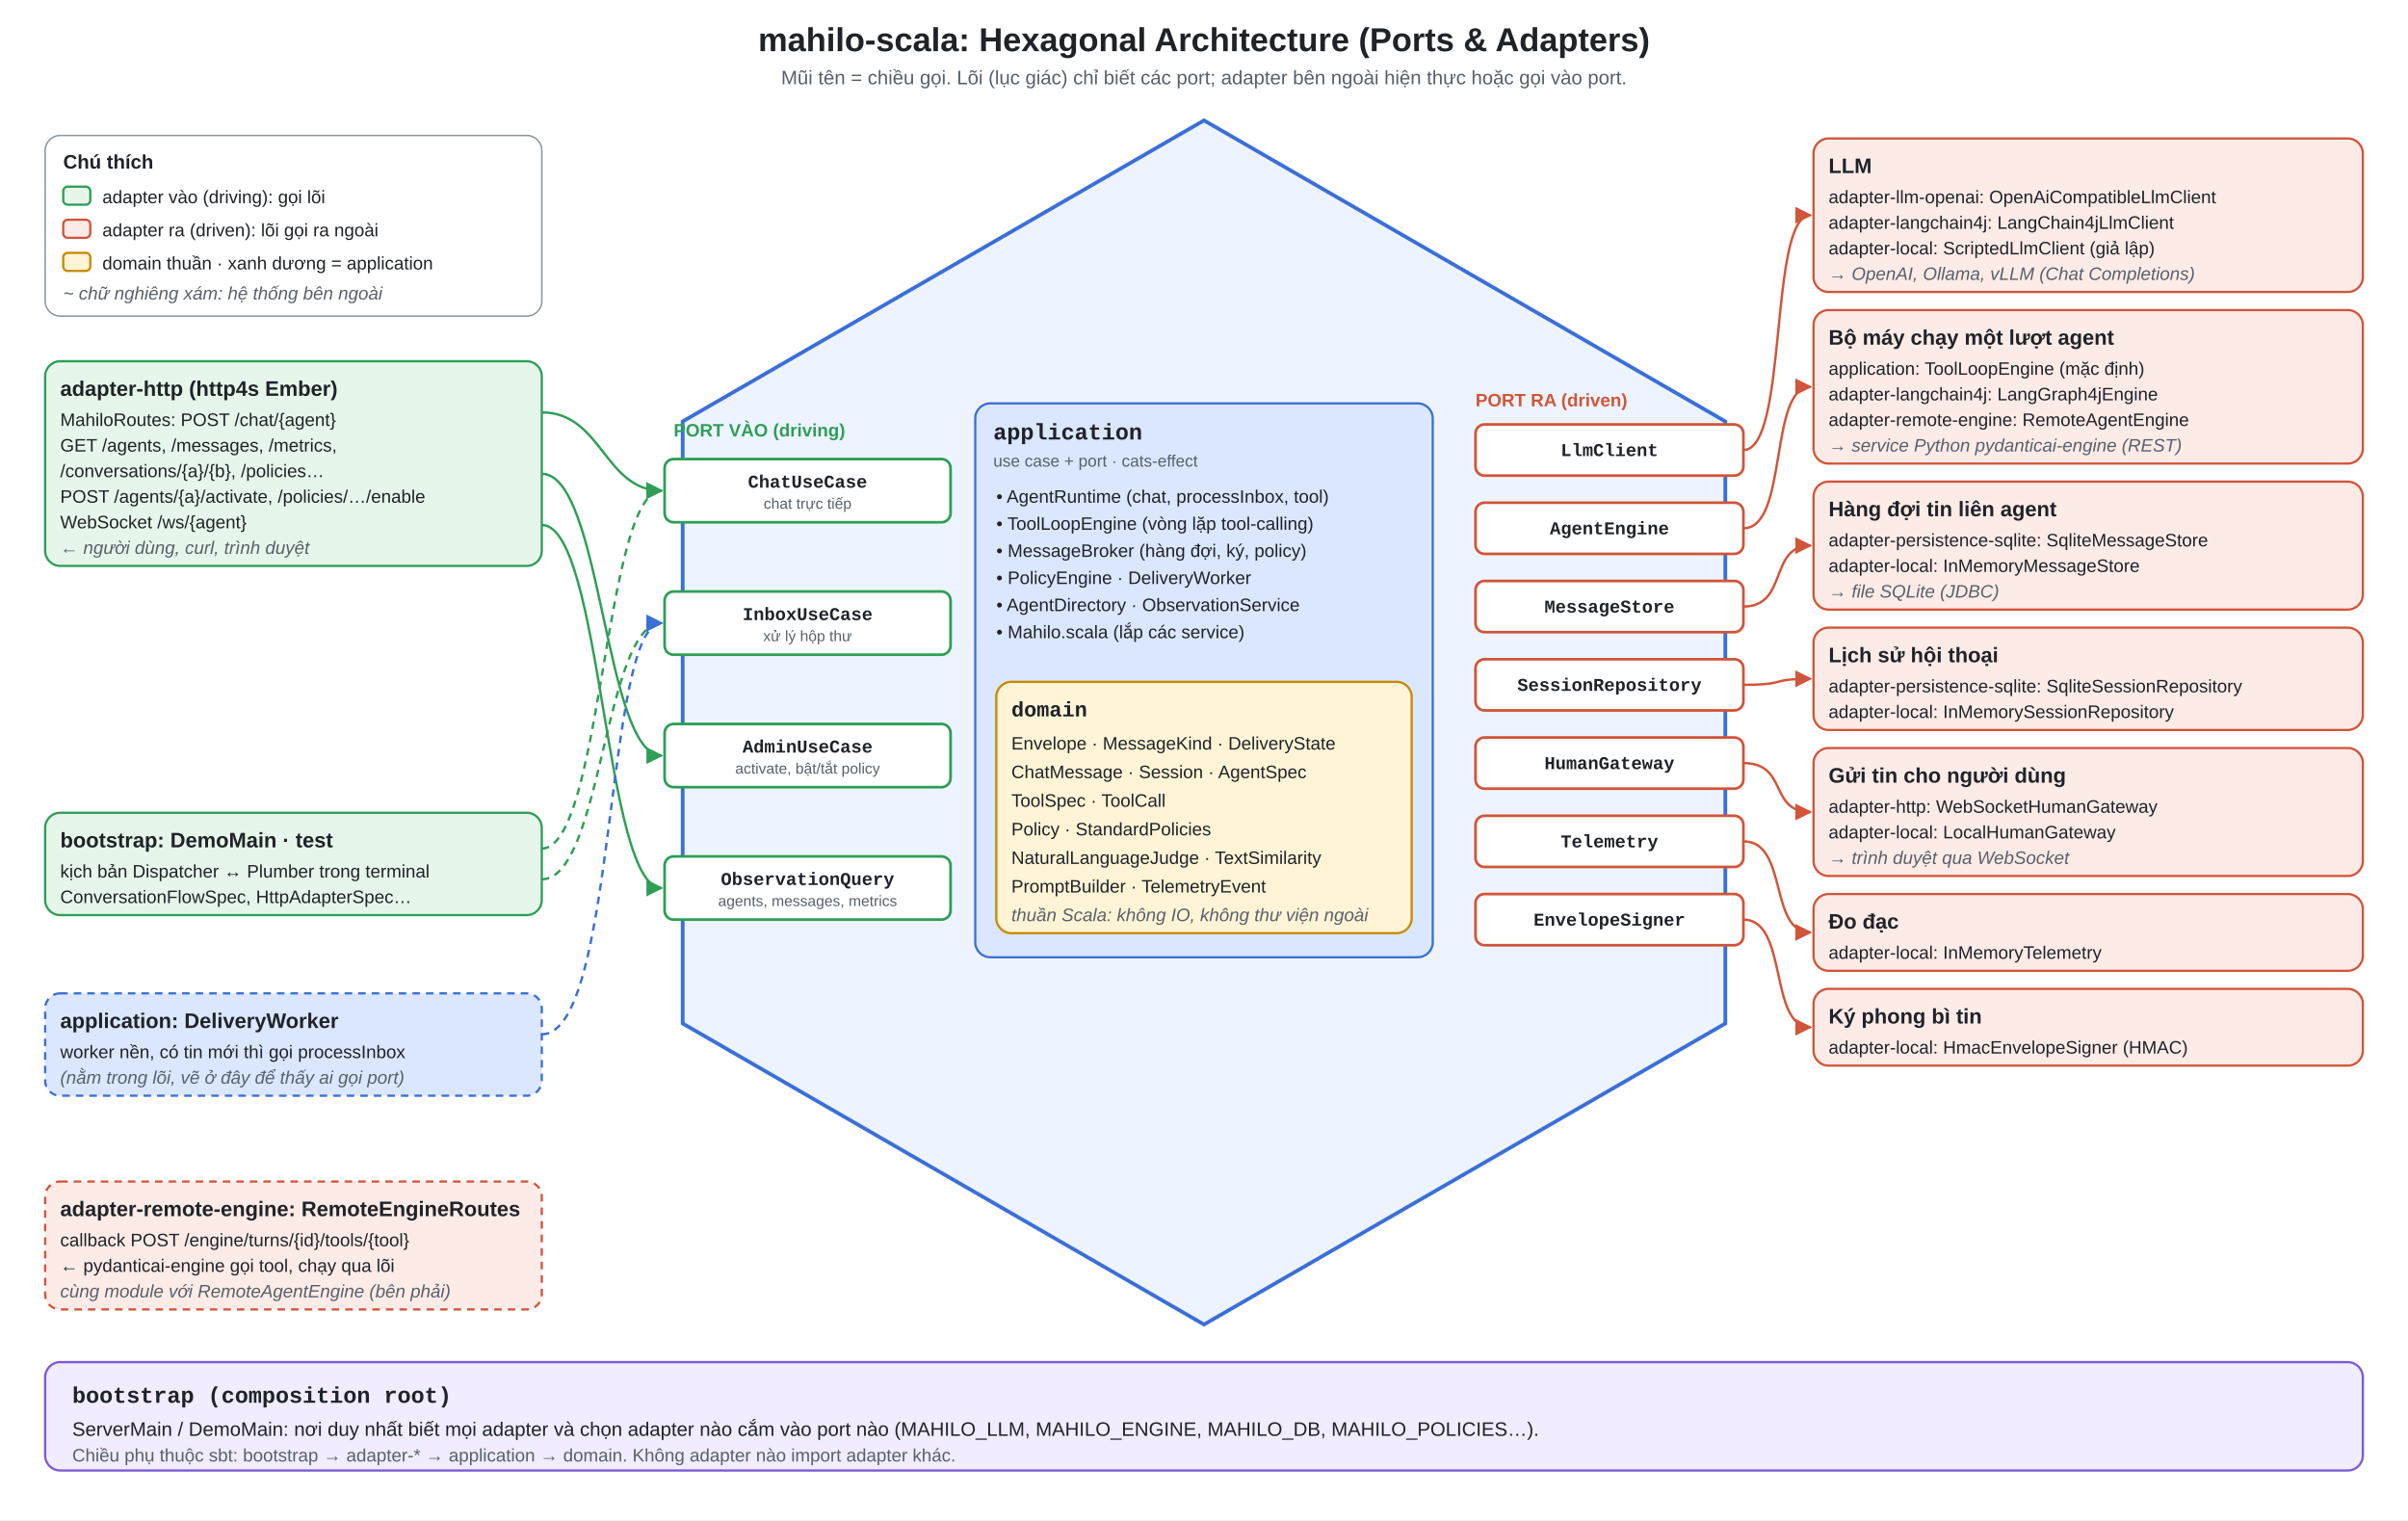
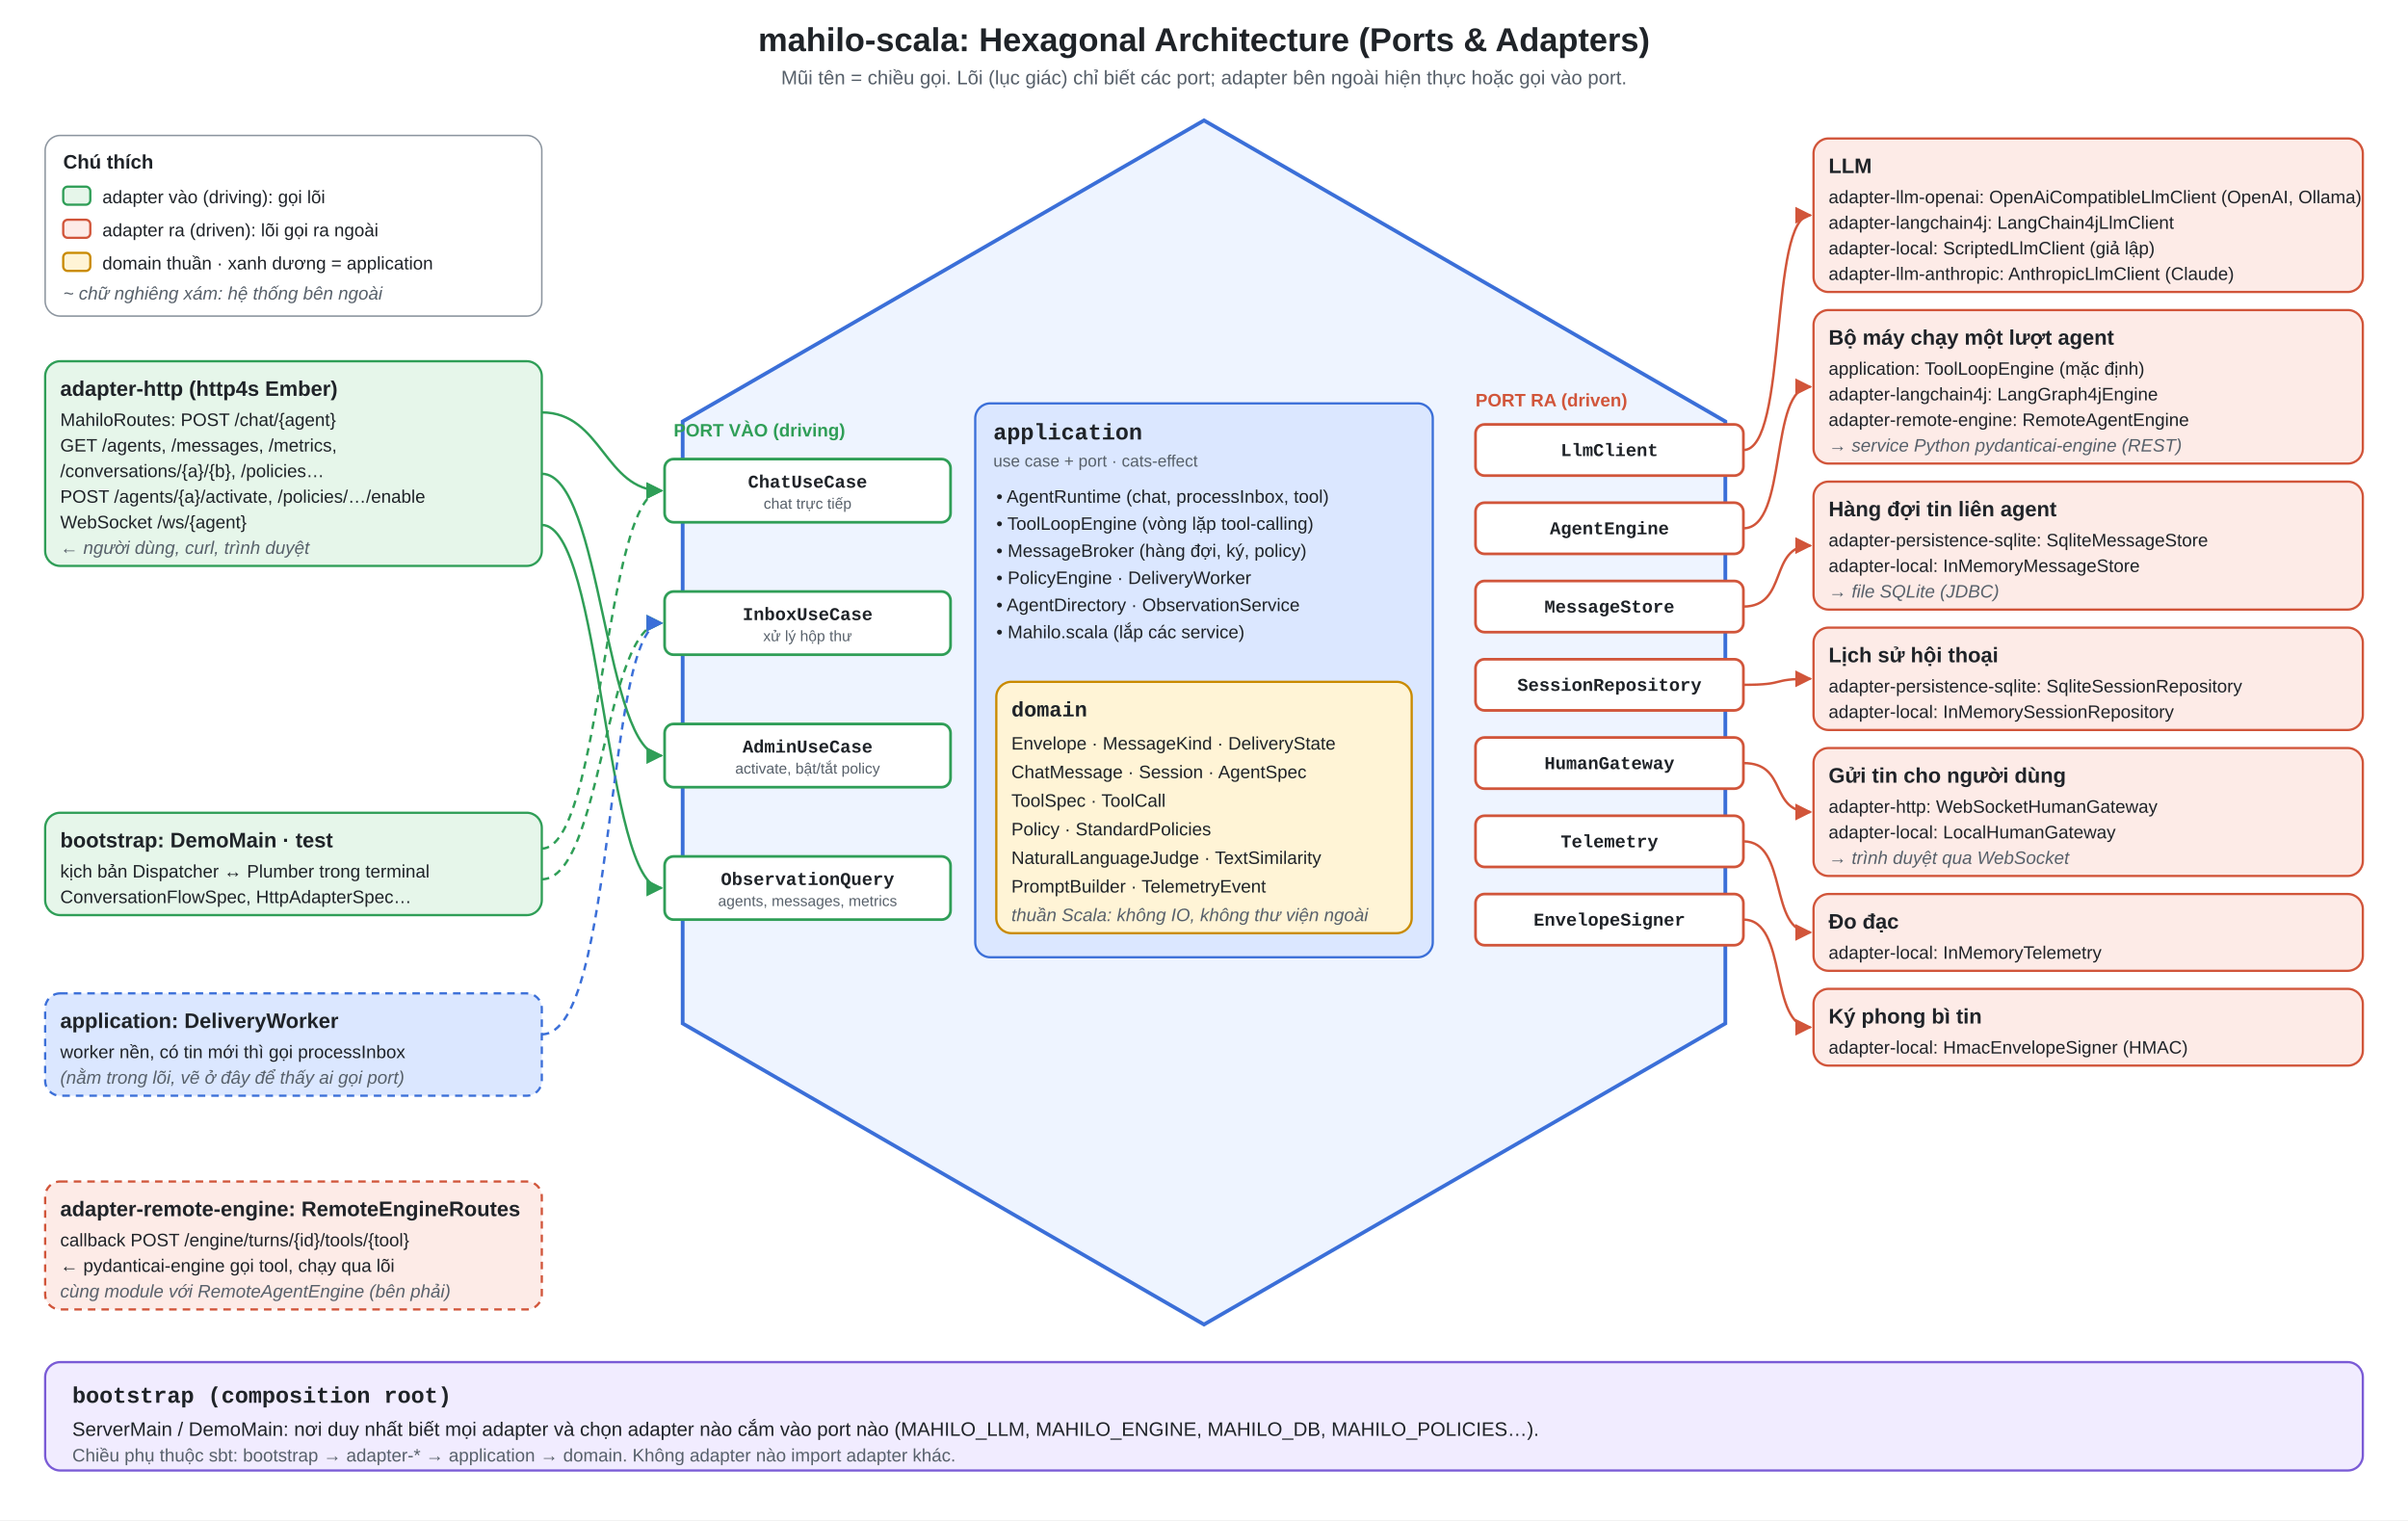
<svg xmlns="http://www.w3.org/2000/svg" width="1600" height="1010" viewBox="0 0 1600 1010">
  <defs>
    <marker id="ah-2f9e57" viewBox="0 0 10 10" refX="9" refY="5" markerWidth="7" markerHeight="7" orient="auto-start-reverse">
      <path d="M0,0 L10,5 L0,10 z" fill="#2f9e57" />
    </marker>
    <marker id="ah-3b6fd8" viewBox="0 0 10 10" refX="9" refY="5" markerWidth="7" markerHeight="7" orient="auto-start-reverse">
      <path d="M0,0 L10,5 L0,10 z" fill="#3b6fd8" />
    </marker>
    <marker id="ah-d1553a" viewBox="0 0 10 10" refX="9" refY="5" markerWidth="7" markerHeight="7" orient="auto-start-reverse">
      <path d="M0,0 L10,5 L0,10 z" fill="#d1553a" />
    </marker>
  </defs>
  <rect width="100%" height="100%" fill="#ffffff" />
  <text x="800.0" y="34.0" font-family="'Segoe UI', 'Helvetica Neue', Arial, 'Noto Sans', sans-serif" font-size="22" font-weight="bold" fill="#1f2328" text-anchor="middle">mahilo-scala: Hexagonal Architecture (Ports &amp; Adapters)</text>
  <text x="800.0" y="56.0" font-family="'Segoe UI', 'Helvetica Neue', Arial, 'Noto Sans', sans-serif" font-size="13" font-weight="normal" fill="#57606a" text-anchor="middle">Mũi tên = chiều gọi. Lõi (lục giác) chỉ biết các port; adapter bên ngoài hiện thực hoặc gọi vào port.</text>
  <polygon points="800.0,80.0 453.6,280.0 453.6,680.0 800.0,880.0 1146.4,680.0 1146.4,280.0" fill="#eef4ff" stroke="#3b6fd8" stroke-width="2.5" />
  <rect x="648.0" y="268.0" width="304.0" height="368.0" rx="10" fill="#dbe7ff" stroke="#3b6fd8" stroke-width="1.5" />
  <text x="660.0" y="292.0" font-family="'SFMono-Regular', Consolas, 'Liberation Mono', Menlo, monospace" font-size="15" font-weight="bold" fill="#1f2328" text-anchor="start">application</text>
  <text x="660.0" y="310.0" font-family="'Segoe UI', 'Helvetica Neue', Arial, 'Noto Sans', sans-serif" font-size="11" font-weight="normal" fill="#57606a" text-anchor="start">use case + port · cats-effect</text>
  <text x="662.0" y="334.0" font-family="'Segoe UI', 'Helvetica Neue', Arial, 'Noto Sans', sans-serif" font-size="12" font-weight="normal" fill="#1f2328" text-anchor="start">• AgentRuntime (chat, processInbox, tool)</text>
  <text x="662.0" y="352.0" font-family="'Segoe UI', 'Helvetica Neue', Arial, 'Noto Sans', sans-serif" font-size="12" font-weight="normal" fill="#1f2328" text-anchor="start">• ToolLoopEngine (vòng lặp tool-calling)</text>
  <text x="662.0" y="370.0" font-family="'Segoe UI', 'Helvetica Neue', Arial, 'Noto Sans', sans-serif" font-size="12" font-weight="normal" fill="#1f2328" text-anchor="start">• MessageBroker (hàng đợi, ký, policy)</text>
  <text x="662.0" y="388.0" font-family="'Segoe UI', 'Helvetica Neue', Arial, 'Noto Sans', sans-serif" font-size="12" font-weight="normal" fill="#1f2328" text-anchor="start">• PolicyEngine · DeliveryWorker</text>
  <text x="662.0" y="406.0" font-family="'Segoe UI', 'Helvetica Neue', Arial, 'Noto Sans', sans-serif" font-size="12" font-weight="normal" fill="#1f2328" text-anchor="start">• AgentDirectory · ObservationService</text>
  <text x="662.0" y="424.0" font-family="'Segoe UI', 'Helvetica Neue', Arial, 'Noto Sans', sans-serif" font-size="12" font-weight="normal" fill="#1f2328" text-anchor="start">• Mahilo.scala (lắp các service)</text>
  <rect x="662.0" y="453.0" width="276.0" height="167.0" rx="10" fill="#fff4d6" stroke="#c98a00" stroke-width="1.5" />
  <text x="672.0" y="476.0" font-family="'SFMono-Regular', Consolas, 'Liberation Mono', Menlo, monospace" font-size="14" font-weight="bold" fill="#1f2328" text-anchor="start">domain</text>
  <text x="672.0" y="498.0" font-family="'Segoe UI', 'Helvetica Neue', Arial, 'Noto Sans', sans-serif" font-size="12" font-weight="normal" fill="#1f2328" text-anchor="start">Envelope · MessageKind · DeliveryState</text>
  <text x="672.0" y="517.0" font-family="'Segoe UI', 'Helvetica Neue', Arial, 'Noto Sans', sans-serif" font-size="12" font-weight="normal" fill="#1f2328" text-anchor="start">ChatMessage · Session · AgentSpec</text>
  <text x="672.0" y="536.0" font-family="'Segoe UI', 'Helvetica Neue', Arial, 'Noto Sans', sans-serif" font-size="12" font-weight="normal" fill="#1f2328" text-anchor="start">ToolSpec · ToolCall</text>
  <text x="672.0" y="555.0" font-family="'Segoe UI', 'Helvetica Neue', Arial, 'Noto Sans', sans-serif" font-size="12" font-weight="normal" fill="#1f2328" text-anchor="start">Policy · StandardPolicies</text>
  <text x="672.0" y="574.0" font-family="'Segoe UI', 'Helvetica Neue', Arial, 'Noto Sans', sans-serif" font-size="12" font-weight="normal" fill="#1f2328" text-anchor="start">NaturalLanguageJudge · TextSimilarity</text>
  <text x="672.0" y="593.0" font-family="'Segoe UI', 'Helvetica Neue', Arial, 'Noto Sans', sans-serif" font-size="12" font-weight="normal" fill="#1f2328" text-anchor="start">PromptBuilder · TelemetryEvent</text>
  <text x="672.0" y="612.0" font-family="'Segoe UI', 'Helvetica Neue', Arial, 'Noto Sans', sans-serif" font-size="12" font-weight="normal" fill="#57606a" text-anchor="start" font-style="italic">thuần Scala: không IO, không thư viện ngoài</text>
  <rect x="441.6" y="305.0" width="190.0" height="42.0" rx="6" fill="#ffffff" stroke="#2f9e57" stroke-width="1.8" />
  <text x="536.6" y="324.0" font-family="'SFMono-Regular', Consolas, 'Liberation Mono', Menlo, monospace" font-size="12" font-weight="bold" fill="#1f2328" text-anchor="middle">ChatUseCase</text>
  <text x="536.6" y="338.0" font-family="'Segoe UI', 'Helvetica Neue', Arial, 'Noto Sans', sans-serif" font-size="10" font-weight="normal" fill="#57606a" text-anchor="middle">chat trực tiếp</text>
  <rect x="441.6" y="393.0" width="190.0" height="42.0" rx="6" fill="#ffffff" stroke="#2f9e57" stroke-width="1.8" />
  <text x="536.6" y="412.0" font-family="'SFMono-Regular', Consolas, 'Liberation Mono', Menlo, monospace" font-size="12" font-weight="bold" fill="#1f2328" text-anchor="middle">InboxUseCase</text>
  <text x="536.6" y="426.0" font-family="'Segoe UI', 'Helvetica Neue', Arial, 'Noto Sans', sans-serif" font-size="10" font-weight="normal" fill="#57606a" text-anchor="middle">xử lý hộp thư</text>
  <rect x="441.6" y="481.0" width="190.0" height="42.0" rx="6" fill="#ffffff" stroke="#2f9e57" stroke-width="1.8" />
  <text x="536.6" y="500.0" font-family="'SFMono-Regular', Consolas, 'Liberation Mono', Menlo, monospace" font-size="12" font-weight="bold" fill="#1f2328" text-anchor="middle">AdminUseCase</text>
  <text x="536.6" y="514.0" font-family="'Segoe UI', 'Helvetica Neue', Arial, 'Noto Sans', sans-serif" font-size="10" font-weight="normal" fill="#57606a" text-anchor="middle">activate, bật/tắt policy</text>
  <rect x="441.6" y="569.0" width="190.0" height="42.0" rx="6" fill="#ffffff" stroke="#2f9e57" stroke-width="1.8" />
  <text x="536.6" y="588.0" font-family="'SFMono-Regular', Consolas, 'Liberation Mono', Menlo, monospace" font-size="12" font-weight="bold" fill="#1f2328" text-anchor="middle">ObservationQuery</text>
  <text x="536.6" y="602.0" font-family="'Segoe UI', 'Helvetica Neue', Arial, 'Noto Sans', sans-serif" font-size="10" font-weight="normal" fill="#57606a" text-anchor="middle">agents, messages, metrics</text>
  <text x="447.6" y="290.0" font-family="'Segoe UI', 'Helvetica Neue', Arial, 'Noto Sans', sans-serif" font-size="12" font-weight="bold" fill="#2f9e57" text-anchor="start">PORT VÀO (driving)</text>
  <text x="980.4" y="270.0" font-family="'Segoe UI', 'Helvetica Neue', Arial, 'Noto Sans', sans-serif" font-size="12" font-weight="bold" fill="#d1553a" text-anchor="start">PORT RA (driven)</text>
  <rect x="980.4" y="282.0" width="178.0" height="34.0" rx="6" fill="#ffffff" stroke="#d1553a" stroke-width="1.8" />
  <text x="1069.4" y="303.0" font-family="'SFMono-Regular', Consolas, 'Liberation Mono', Menlo, monospace" font-size="12" font-weight="bold" fill="#1f2328" text-anchor="middle">LlmClient</text>
  <rect x="1205.0" y="92.0" width="365.0" height="102.0" rx="10" fill="#fdebe7" stroke="#d1553a" stroke-width="1.5" />
  <text x="1215.0" y="115.0" font-family="'Segoe UI', 'Helvetica Neue', Arial, 'Noto Sans', sans-serif" font-size="14" font-weight="bold" fill="#1f2328" text-anchor="start">LLM</text>
-   <text x="1215.0" y="135.0" font-family="'Segoe UI', 'Helvetica Neue', Arial, 'Noto Sans', sans-serif" font-size="12" font-weight="normal" fill="#1f2328" text-anchor="start">adapter-llm-openai: OpenAiCompatibleLlmClient</text>
+   <text x="1215.0" y="135.0" font-family="'Segoe UI', 'Helvetica Neue', Arial, 'Noto Sans', sans-serif" font-size="12" font-weight="normal" fill="#1f2328" text-anchor="start">adapter-llm-openai: OpenAiCompatibleLlmClient (OpenAI, Ollama)</text>
  <text x="1215.0" y="152.0" font-family="'Segoe UI', 'Helvetica Neue', Arial, 'Noto Sans', sans-serif" font-size="12" font-weight="normal" fill="#1f2328" text-anchor="start">adapter-langchain4j: LangChain4jLlmClient</text>
  <text x="1215.0" y="169.0" font-family="'Segoe UI', 'Helvetica Neue', Arial, 'Noto Sans', sans-serif" font-size="12" font-weight="normal" fill="#1f2328" text-anchor="start">adapter-local: ScriptedLlmClient (giả lập)</text>
-   <text x="1215.0" y="186.0" font-family="'Segoe UI', 'Helvetica Neue', Arial, 'Noto Sans', sans-serif" font-size="12" font-weight="normal" fill="#57606a" text-anchor="start" font-style="italic">→ OpenAI, Ollama, vLLM (Chat Completions)</text>
+   <text x="1215.0" y="186.0" font-family="'Segoe UI', 'Helvetica Neue', Arial, 'Noto Sans', sans-serif" font-size="12" font-weight="normal" fill="#1f2328" text-anchor="start">adapter-llm-anthropic: AnthropicLlmClient (Claude)</text>
  <path d="M1158.4,299.0 C1188.4,299.0 1175,143.0 1203,143.0" fill="none" stroke="#d1553a" stroke-width="1.6" marker-end="url(#ah-d1553a)" />
  <rect x="980.4" y="334.0" width="178.0" height="34.0" rx="6" fill="#ffffff" stroke="#d1553a" stroke-width="1.8" />
  <text x="1069.4" y="355.0" font-family="'SFMono-Regular', Consolas, 'Liberation Mono', Menlo, monospace" font-size="12" font-weight="bold" fill="#1f2328" text-anchor="middle">AgentEngine</text>
  <rect x="1205.0" y="206.0" width="365.0" height="102.0" rx="10" fill="#fdebe7" stroke="#d1553a" stroke-width="1.5" />
  <text x="1215.0" y="229.0" font-family="'Segoe UI', 'Helvetica Neue', Arial, 'Noto Sans', sans-serif" font-size="14" font-weight="bold" fill="#1f2328" text-anchor="start">Bộ máy chạy một lượt agent</text>
  <text x="1215.0" y="249.0" font-family="'Segoe UI', 'Helvetica Neue', Arial, 'Noto Sans', sans-serif" font-size="12" font-weight="normal" fill="#1f2328" text-anchor="start">application: ToolLoopEngine (mặc định)</text>
  <text x="1215.0" y="266.0" font-family="'Segoe UI', 'Helvetica Neue', Arial, 'Noto Sans', sans-serif" font-size="12" font-weight="normal" fill="#1f2328" text-anchor="start">adapter-langchain4j: LangGraph4jEngine</text>
  <text x="1215.0" y="283.0" font-family="'Segoe UI', 'Helvetica Neue', Arial, 'Noto Sans', sans-serif" font-size="12" font-weight="normal" fill="#1f2328" text-anchor="start">adapter-remote-engine: RemoteAgentEngine</text>
  <text x="1215.0" y="300.0" font-family="'Segoe UI', 'Helvetica Neue', Arial, 'Noto Sans', sans-serif" font-size="12" font-weight="normal" fill="#57606a" text-anchor="start" font-style="italic">→ service Python pydanticai-engine (REST)</text>
  <path d="M1158.4,351.0 C1188.4,351.0 1175,257.0 1203,257.0" fill="none" stroke="#d1553a" stroke-width="1.6" marker-end="url(#ah-d1553a)" />
  <rect x="980.4" y="386.0" width="178.0" height="34.0" rx="6" fill="#ffffff" stroke="#d1553a" stroke-width="1.8" />
  <text x="1069.4" y="407.0" font-family="'SFMono-Regular', Consolas, 'Liberation Mono', Menlo, monospace" font-size="12" font-weight="bold" fill="#1f2328" text-anchor="middle">MessageStore</text>
  <rect x="1205.0" y="320.0" width="365.0" height="85.0" rx="10" fill="#fdebe7" stroke="#d1553a" stroke-width="1.5" />
  <text x="1215.0" y="343.0" font-family="'Segoe UI', 'Helvetica Neue', Arial, 'Noto Sans', sans-serif" font-size="14" font-weight="bold" fill="#1f2328" text-anchor="start">Hàng đợi tin liên agent</text>
  <text x="1215.0" y="363.0" font-family="'Segoe UI', 'Helvetica Neue', Arial, 'Noto Sans', sans-serif" font-size="12" font-weight="normal" fill="#1f2328" text-anchor="start">adapter-persistence-sqlite: SqliteMessageStore</text>
  <text x="1215.0" y="380.0" font-family="'Segoe UI', 'Helvetica Neue', Arial, 'Noto Sans', sans-serif" font-size="12" font-weight="normal" fill="#1f2328" text-anchor="start">adapter-local: InMemoryMessageStore</text>
  <text x="1215.0" y="397.0" font-family="'Segoe UI', 'Helvetica Neue', Arial, 'Noto Sans', sans-serif" font-size="12" font-weight="normal" fill="#57606a" text-anchor="start" font-style="italic">→ file SQLite (JDBC)</text>
  <path d="M1158.4,403.0 C1188.4,403.0 1175,362.5 1203,362.5" fill="none" stroke="#d1553a" stroke-width="1.6" marker-end="url(#ah-d1553a)" />
  <rect x="980.4" y="438.0" width="178.0" height="34.0" rx="6" fill="#ffffff" stroke="#d1553a" stroke-width="1.8" />
  <text x="1069.4" y="459.0" font-family="'SFMono-Regular', Consolas, 'Liberation Mono', Menlo, monospace" font-size="12" font-weight="bold" fill="#1f2328" text-anchor="middle">SessionRepository</text>
  <rect x="1205.0" y="417.0" width="365.0" height="68.0" rx="10" fill="#fdebe7" stroke="#d1553a" stroke-width="1.5" />
  <text x="1215.0" y="440.0" font-family="'Segoe UI', 'Helvetica Neue', Arial, 'Noto Sans', sans-serif" font-size="14" font-weight="bold" fill="#1f2328" text-anchor="start">Lịch sử hội thoại</text>
  <text x="1215.0" y="460.0" font-family="'Segoe UI', 'Helvetica Neue', Arial, 'Noto Sans', sans-serif" font-size="12" font-weight="normal" fill="#1f2328" text-anchor="start">adapter-persistence-sqlite: SqliteSessionRepository</text>
  <text x="1215.0" y="477.0" font-family="'Segoe UI', 'Helvetica Neue', Arial, 'Noto Sans', sans-serif" font-size="12" font-weight="normal" fill="#1f2328" text-anchor="start">adapter-local: InMemorySessionRepository</text>
  <path d="M1158.4,455.0 C1188.4,455.0 1175,451.0 1203,451.0" fill="none" stroke="#d1553a" stroke-width="1.6" marker-end="url(#ah-d1553a)" />
  <rect x="980.4" y="490.0" width="178.0" height="34.0" rx="6" fill="#ffffff" stroke="#d1553a" stroke-width="1.8" />
  <text x="1069.4" y="511.0" font-family="'SFMono-Regular', Consolas, 'Liberation Mono', Menlo, monospace" font-size="12" font-weight="bold" fill="#1f2328" text-anchor="middle">HumanGateway</text>
  <rect x="1205.0" y="497.0" width="365.0" height="85.0" rx="10" fill="#fdebe7" stroke="#d1553a" stroke-width="1.5" />
  <text x="1215.0" y="520.0" font-family="'Segoe UI', 'Helvetica Neue', Arial, 'Noto Sans', sans-serif" font-size="14" font-weight="bold" fill="#1f2328" text-anchor="start">Gửi tin cho người dùng</text>
  <text x="1215.0" y="540.0" font-family="'Segoe UI', 'Helvetica Neue', Arial, 'Noto Sans', sans-serif" font-size="12" font-weight="normal" fill="#1f2328" text-anchor="start">adapter-http: WebSocketHumanGateway</text>
  <text x="1215.0" y="557.0" font-family="'Segoe UI', 'Helvetica Neue', Arial, 'Noto Sans', sans-serif" font-size="12" font-weight="normal" fill="#1f2328" text-anchor="start">adapter-local: LocalHumanGateway</text>
  <text x="1215.0" y="574.0" font-family="'Segoe UI', 'Helvetica Neue', Arial, 'Noto Sans', sans-serif" font-size="12" font-weight="normal" fill="#57606a" text-anchor="start" font-style="italic">→ trình duyệt qua WebSocket</text>
  <path d="M1158.4,507.0 C1188.4,507.0 1175,539.5 1203,539.5" fill="none" stroke="#d1553a" stroke-width="1.6" marker-end="url(#ah-d1553a)" />
  <rect x="980.4" y="542.0" width="178.0" height="34.0" rx="6" fill="#ffffff" stroke="#d1553a" stroke-width="1.8" />
  <text x="1069.4" y="563.0" font-family="'SFMono-Regular', Consolas, 'Liberation Mono', Menlo, monospace" font-size="12" font-weight="bold" fill="#1f2328" text-anchor="middle">Telemetry</text>
  <rect x="1205.0" y="594.0" width="365.0" height="51.0" rx="10" fill="#fdebe7" stroke="#d1553a" stroke-width="1.5" />
  <text x="1215.0" y="617.0" font-family="'Segoe UI', 'Helvetica Neue', Arial, 'Noto Sans', sans-serif" font-size="14" font-weight="bold" fill="#1f2328" text-anchor="start">Đo đạc</text>
  <text x="1215.0" y="637.0" font-family="'Segoe UI', 'Helvetica Neue', Arial, 'Noto Sans', sans-serif" font-size="12" font-weight="normal" fill="#1f2328" text-anchor="start">adapter-local: InMemoryTelemetry</text>
  <path d="M1158.4,559.0 C1188.4,559.0 1175,619.5 1203,619.5" fill="none" stroke="#d1553a" stroke-width="1.6" marker-end="url(#ah-d1553a)" />
  <rect x="980.4" y="594.0" width="178.0" height="34.0" rx="6" fill="#ffffff" stroke="#d1553a" stroke-width="1.8" />
  <text x="1069.4" y="615.0" font-family="'SFMono-Regular', Consolas, 'Liberation Mono', Menlo, monospace" font-size="12" font-weight="bold" fill="#1f2328" text-anchor="middle">EnvelopeSigner</text>
  <rect x="1205.0" y="657.0" width="365.0" height="51.0" rx="10" fill="#fdebe7" stroke="#d1553a" stroke-width="1.5" />
  <text x="1215.0" y="680.0" font-family="'Segoe UI', 'Helvetica Neue', Arial, 'Noto Sans', sans-serif" font-size="14" font-weight="bold" fill="#1f2328" text-anchor="start">Ký phong bì tin</text>
  <text x="1215.0" y="700.0" font-family="'Segoe UI', 'Helvetica Neue', Arial, 'Noto Sans', sans-serif" font-size="12" font-weight="normal" fill="#1f2328" text-anchor="start">adapter-local: HmacEnvelopeSigner (HMAC)</text>
  <path d="M1158.4,611.0 C1188.4,611.0 1175,682.5 1203,682.5" fill="none" stroke="#d1553a" stroke-width="1.6" marker-end="url(#ah-d1553a)" />
  <rect x="30.0" y="240.0" width="330.0" height="136.0" rx="10" fill="#e6f6ea" stroke="#2f9e57" stroke-width="1.5" />
  <text x="40.0" y="263.0" font-family="'Segoe UI', 'Helvetica Neue', Arial, 'Noto Sans', sans-serif" font-size="14" font-weight="bold" fill="#1f2328" text-anchor="start">adapter-http (http4s Ember)</text>
  <text x="40.0" y="283.0" font-family="'Segoe UI', 'Helvetica Neue', Arial, 'Noto Sans', sans-serif" font-size="12" font-weight="normal" fill="#1f2328" text-anchor="start">MahiloRoutes: POST /chat/{agent}</text>
  <text x="40.0" y="300.0" font-family="'Segoe UI', 'Helvetica Neue', Arial, 'Noto Sans', sans-serif" font-size="12" font-weight="normal" fill="#1f2328" text-anchor="start">GET /agents, /messages, /metrics,</text>
  <text x="40.0" y="317.0" font-family="'Segoe UI', 'Helvetica Neue', Arial, 'Noto Sans', sans-serif" font-size="12" font-weight="normal" fill="#1f2328" text-anchor="start">      /conversations/{a}/{b}, /policies…</text>
  <text x="40.0" y="334.0" font-family="'Segoe UI', 'Helvetica Neue', Arial, 'Noto Sans', sans-serif" font-size="12" font-weight="normal" fill="#1f2328" text-anchor="start">POST /agents/{a}/activate, /policies/…/enable</text>
  <text x="40.0" y="351.0" font-family="'Segoe UI', 'Helvetica Neue', Arial, 'Noto Sans', sans-serif" font-size="12" font-weight="normal" fill="#1f2328" text-anchor="start">WebSocket /ws/{agent}</text>
  <text x="40.0" y="368.0" font-family="'Segoe UI', 'Helvetica Neue', Arial, 'Noto Sans', sans-serif" font-size="12" font-weight="normal" fill="#57606a" text-anchor="start" font-style="italic">← người dùng, curl, trình duyệt</text>
  <path d="M360,274.0 C400,274.0 401.6,326.0 439.6,326.0" fill="none" stroke="#2f9e57" stroke-width="1.6" marker-end="url(#ah-2f9e57)" />
  <path d="M360,314.8 C400,314.8 401.6,502.0 439.6,502.0" fill="none" stroke="#2f9e57" stroke-width="1.6" marker-end="url(#ah-2f9e57)" />
  <path d="M360,348.8 C400,348.8 401.6,590.0 439.6,590.0" fill="none" stroke="#2f9e57" stroke-width="1.6" marker-end="url(#ah-2f9e57)" />
  <rect x="30.0" y="540.0" width="330.0" height="68.0" rx="10" fill="#e6f6ea" stroke="#2f9e57" stroke-width="1.5" />
  <text x="40.0" y="563.0" font-family="'Segoe UI', 'Helvetica Neue', Arial, 'Noto Sans', sans-serif" font-size="14" font-weight="bold" fill="#1f2328" text-anchor="start">bootstrap: DemoMain · test</text>
  <text x="40.0" y="583.0" font-family="'Segoe UI', 'Helvetica Neue', Arial, 'Noto Sans', sans-serif" font-size="12" font-weight="normal" fill="#1f2328" text-anchor="start">kịch bản Dispatcher ↔ Plumber trong terminal</text>
  <text x="40.0" y="600.0" font-family="'Segoe UI', 'Helvetica Neue', Arial, 'Noto Sans', sans-serif" font-size="12" font-weight="normal" fill="#1f2328" text-anchor="start">ConversationFlowSpec, HttpAdapterSpec…</text>
  <path d="M360,563.8 C400,563.8 401.6,326.0 439.6,326.0" fill="none" stroke="#2f9e57" stroke-width="1.6" stroke-dasharray="5 4" marker-end="url(#ah-2f9e57)" />
  <path d="M360,584.2 C400,584.2 401.6,414.0 439.6,414.0" fill="none" stroke="#2f9e57" stroke-width="1.6" stroke-dasharray="5 4" marker-end="url(#ah-2f9e57)" />
  <rect x="30.0" y="660.0" width="330.0" height="68.0" rx="10" fill="#dbe7ff" stroke="#3b6fd8" stroke-width="1.5" stroke-dasharray="5 4" />
  <text x="40.0" y="683.0" font-family="'Segoe UI', 'Helvetica Neue', Arial, 'Noto Sans', sans-serif" font-size="14" font-weight="bold" fill="#1f2328" text-anchor="start">application: DeliveryWorker</text>
  <text x="40.0" y="703.0" font-family="'Segoe UI', 'Helvetica Neue', Arial, 'Noto Sans', sans-serif" font-size="12" font-weight="normal" fill="#1f2328" text-anchor="start">worker nền, có tin mới thì gọi processInbox</text>
  <text x="40.0" y="720.0" font-family="'Segoe UI', 'Helvetica Neue', Arial, 'Noto Sans', sans-serif" font-size="12" font-weight="normal" fill="#57606a" text-anchor="start" font-style="italic">(nằm trong lõi, vẽ ở đây để thấy ai gọi port)</text>
  <path d="M360,687.2 C410,687.2 401.6,414.0 439.6,414.0" fill="none" stroke="#3b6fd8" stroke-width="1.6" stroke-dasharray="5 4" marker-end="url(#ah-3b6fd8)" />
  <rect x="30.0" y="785.0" width="330.0" height="85.0" rx="10" fill="#fdebe7" stroke="#d1553a" stroke-width="1.5" stroke-dasharray="5 4" />
  <text x="40.0" y="808.0" font-family="'Segoe UI', 'Helvetica Neue', Arial, 'Noto Sans', sans-serif" font-size="14" font-weight="bold" fill="#1f2328" text-anchor="start">adapter-remote-engine: RemoteEngineRoutes</text>
  <text x="40.0" y="828.0" font-family="'Segoe UI', 'Helvetica Neue', Arial, 'Noto Sans', sans-serif" font-size="12" font-weight="normal" fill="#1f2328" text-anchor="start">callback POST /engine/turns/{id}/tools/{tool}</text>
  <text x="40.0" y="845.0" font-family="'Segoe UI', 'Helvetica Neue', Arial, 'Noto Sans', sans-serif" font-size="12" font-weight="normal" fill="#1f2328" text-anchor="start">← pydanticai-engine gọi tool, chạy qua lõi</text>
  <text x="40.0" y="862.0" font-family="'Segoe UI', 'Helvetica Neue', Arial, 'Noto Sans', sans-serif" font-size="12" font-weight="normal" fill="#57606a" text-anchor="start" font-style="italic">cùng module với RemoteAgentEngine (bên phải)</text>
  <rect x="30.0" y="90.0" width="330.0" height="120.0" rx="10" fill="#ffffff" stroke="#8c959f" stroke-width="1" />
  <text x="42.0" y="112.0" font-family="'Segoe UI', 'Helvetica Neue', Arial, 'Noto Sans', sans-serif" font-size="13" font-weight="bold" fill="#1f2328" text-anchor="start">Chú thích</text>
  <rect x="42.0" y="124.0" width="18.0" height="12.0" rx="3" fill="#e6f6ea" stroke="#2f9e57" stroke-width="1.5" />
  <text x="68.0" y="135.0" font-family="'Segoe UI', 'Helvetica Neue', Arial, 'Noto Sans', sans-serif" font-size="12" font-weight="normal" fill="#1f2328" text-anchor="start">adapter vào (driving): gọi lõi</text>
  <rect x="42.0" y="146.0" width="18.0" height="12.0" rx="3" fill="#fdebe7" stroke="#d1553a" stroke-width="1.5" />
  <text x="68.0" y="157.0" font-family="'Segoe UI', 'Helvetica Neue', Arial, 'Noto Sans', sans-serif" font-size="12" font-weight="normal" fill="#1f2328" text-anchor="start">adapter ra (driven): lõi gọi ra ngoài</text>
  <rect x="42.0" y="168.0" width="18.0" height="12.0" rx="3" fill="#fff4d6" stroke="#c98a00" stroke-width="1.5" />
  <text x="68.0" y="179.0" font-family="'Segoe UI', 'Helvetica Neue', Arial, 'Noto Sans', sans-serif" font-size="12" font-weight="normal" fill="#1f2328" text-anchor="start">domain thuần · xanh dương = application</text>
  <text x="42.0" y="199.0" font-family="'Segoe UI', 'Helvetica Neue', Arial, 'Noto Sans', sans-serif" font-size="12" font-weight="normal" fill="#57606a" text-anchor="start" font-style="italic">~ chữ nghiêng xám: hệ thống bên ngoài</text>
  <rect x="30.0" y="905.0" width="1540.0" height="72.0" rx="10" fill="#f1ecff" stroke="#7a5bd6" stroke-width="1.5" />
  <text x="48.0" y="932.0" font-family="'SFMono-Regular', Consolas, 'Liberation Mono', Menlo, monospace" font-size="15" font-weight="bold" fill="#1f2328" text-anchor="start">bootstrap  (composition root)</text>
  <text x="48.0" y="954.0" font-family="'Segoe UI', 'Helvetica Neue', Arial, 'Noto Sans', sans-serif" font-size="13" font-weight="normal" fill="#1f2328" text-anchor="start">ServerMain / DemoMain: nơi duy nhất biết mọi adapter và chọn adapter nào cắm vào port nào (MAHILO_LLM, MAHILO_ENGINE, MAHILO_DB, MAHILO_POLICIES…).</text>
  <text x="48.0" y="971.0" font-family="'Segoe UI', 'Helvetica Neue', Arial, 'Noto Sans', sans-serif" font-size="12" font-weight="normal" fill="#57606a" text-anchor="start">Chiều phụ thuộc sbt: bootstrap → adapter-* → application → domain. Không adapter nào import adapter khác.</text>
</svg>
